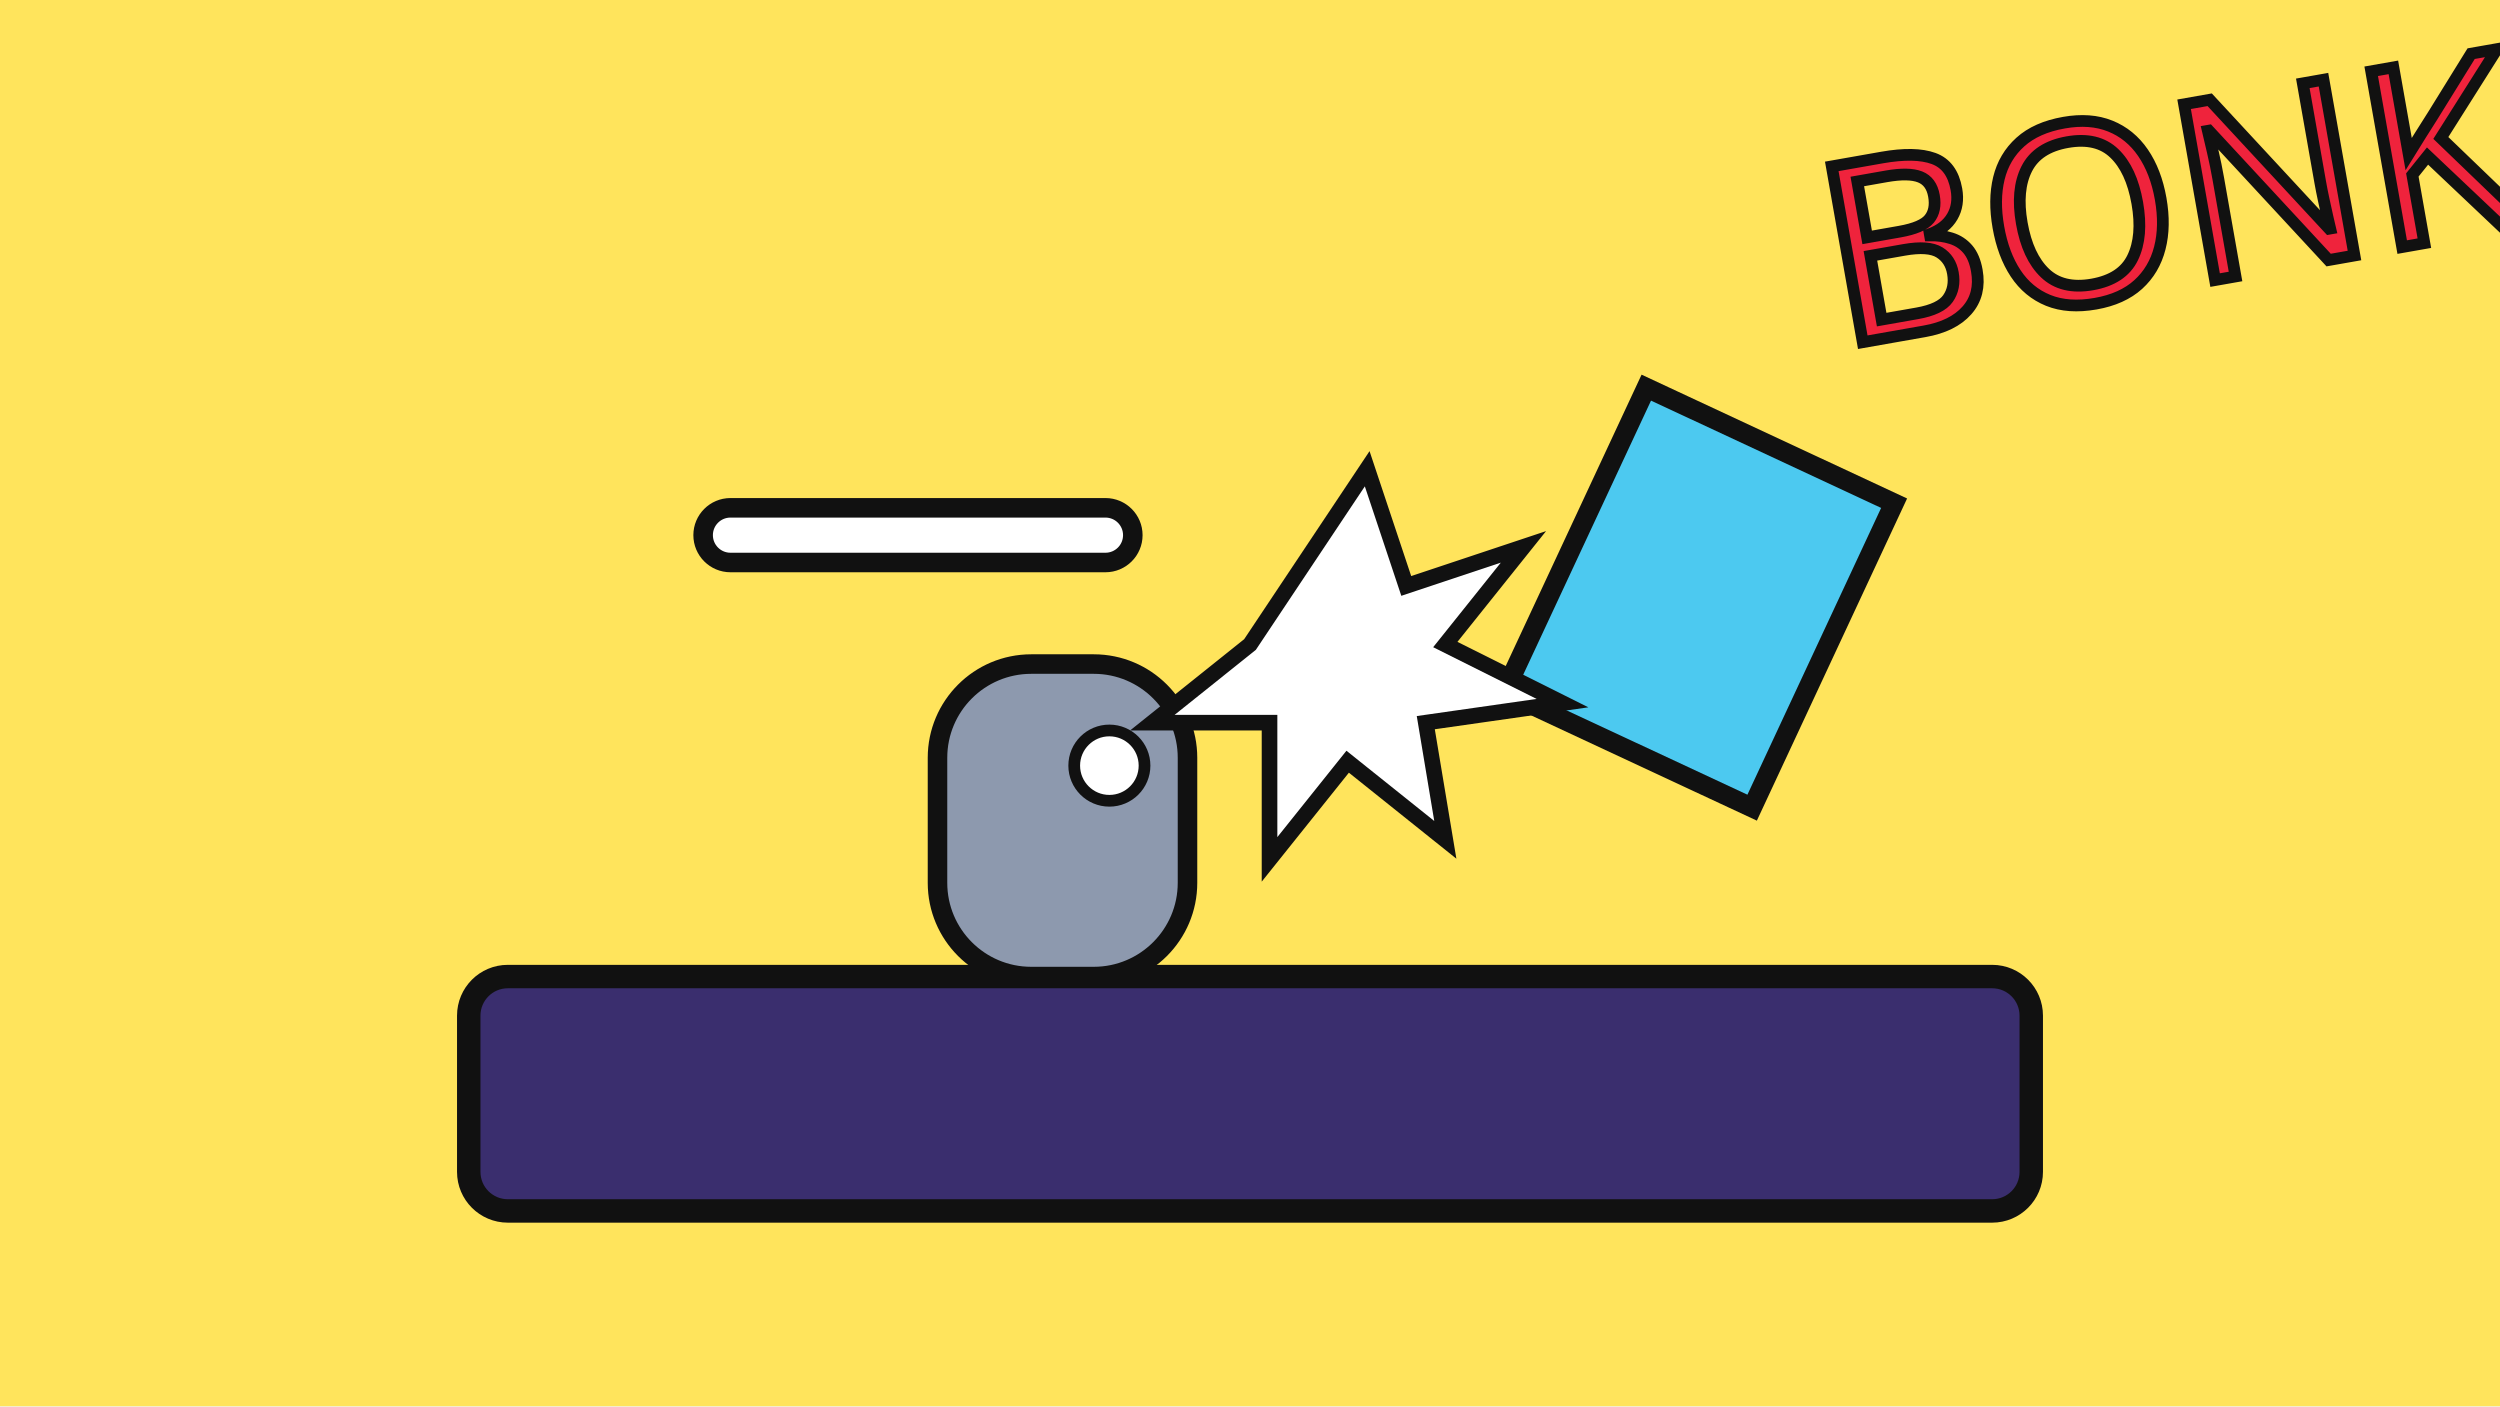
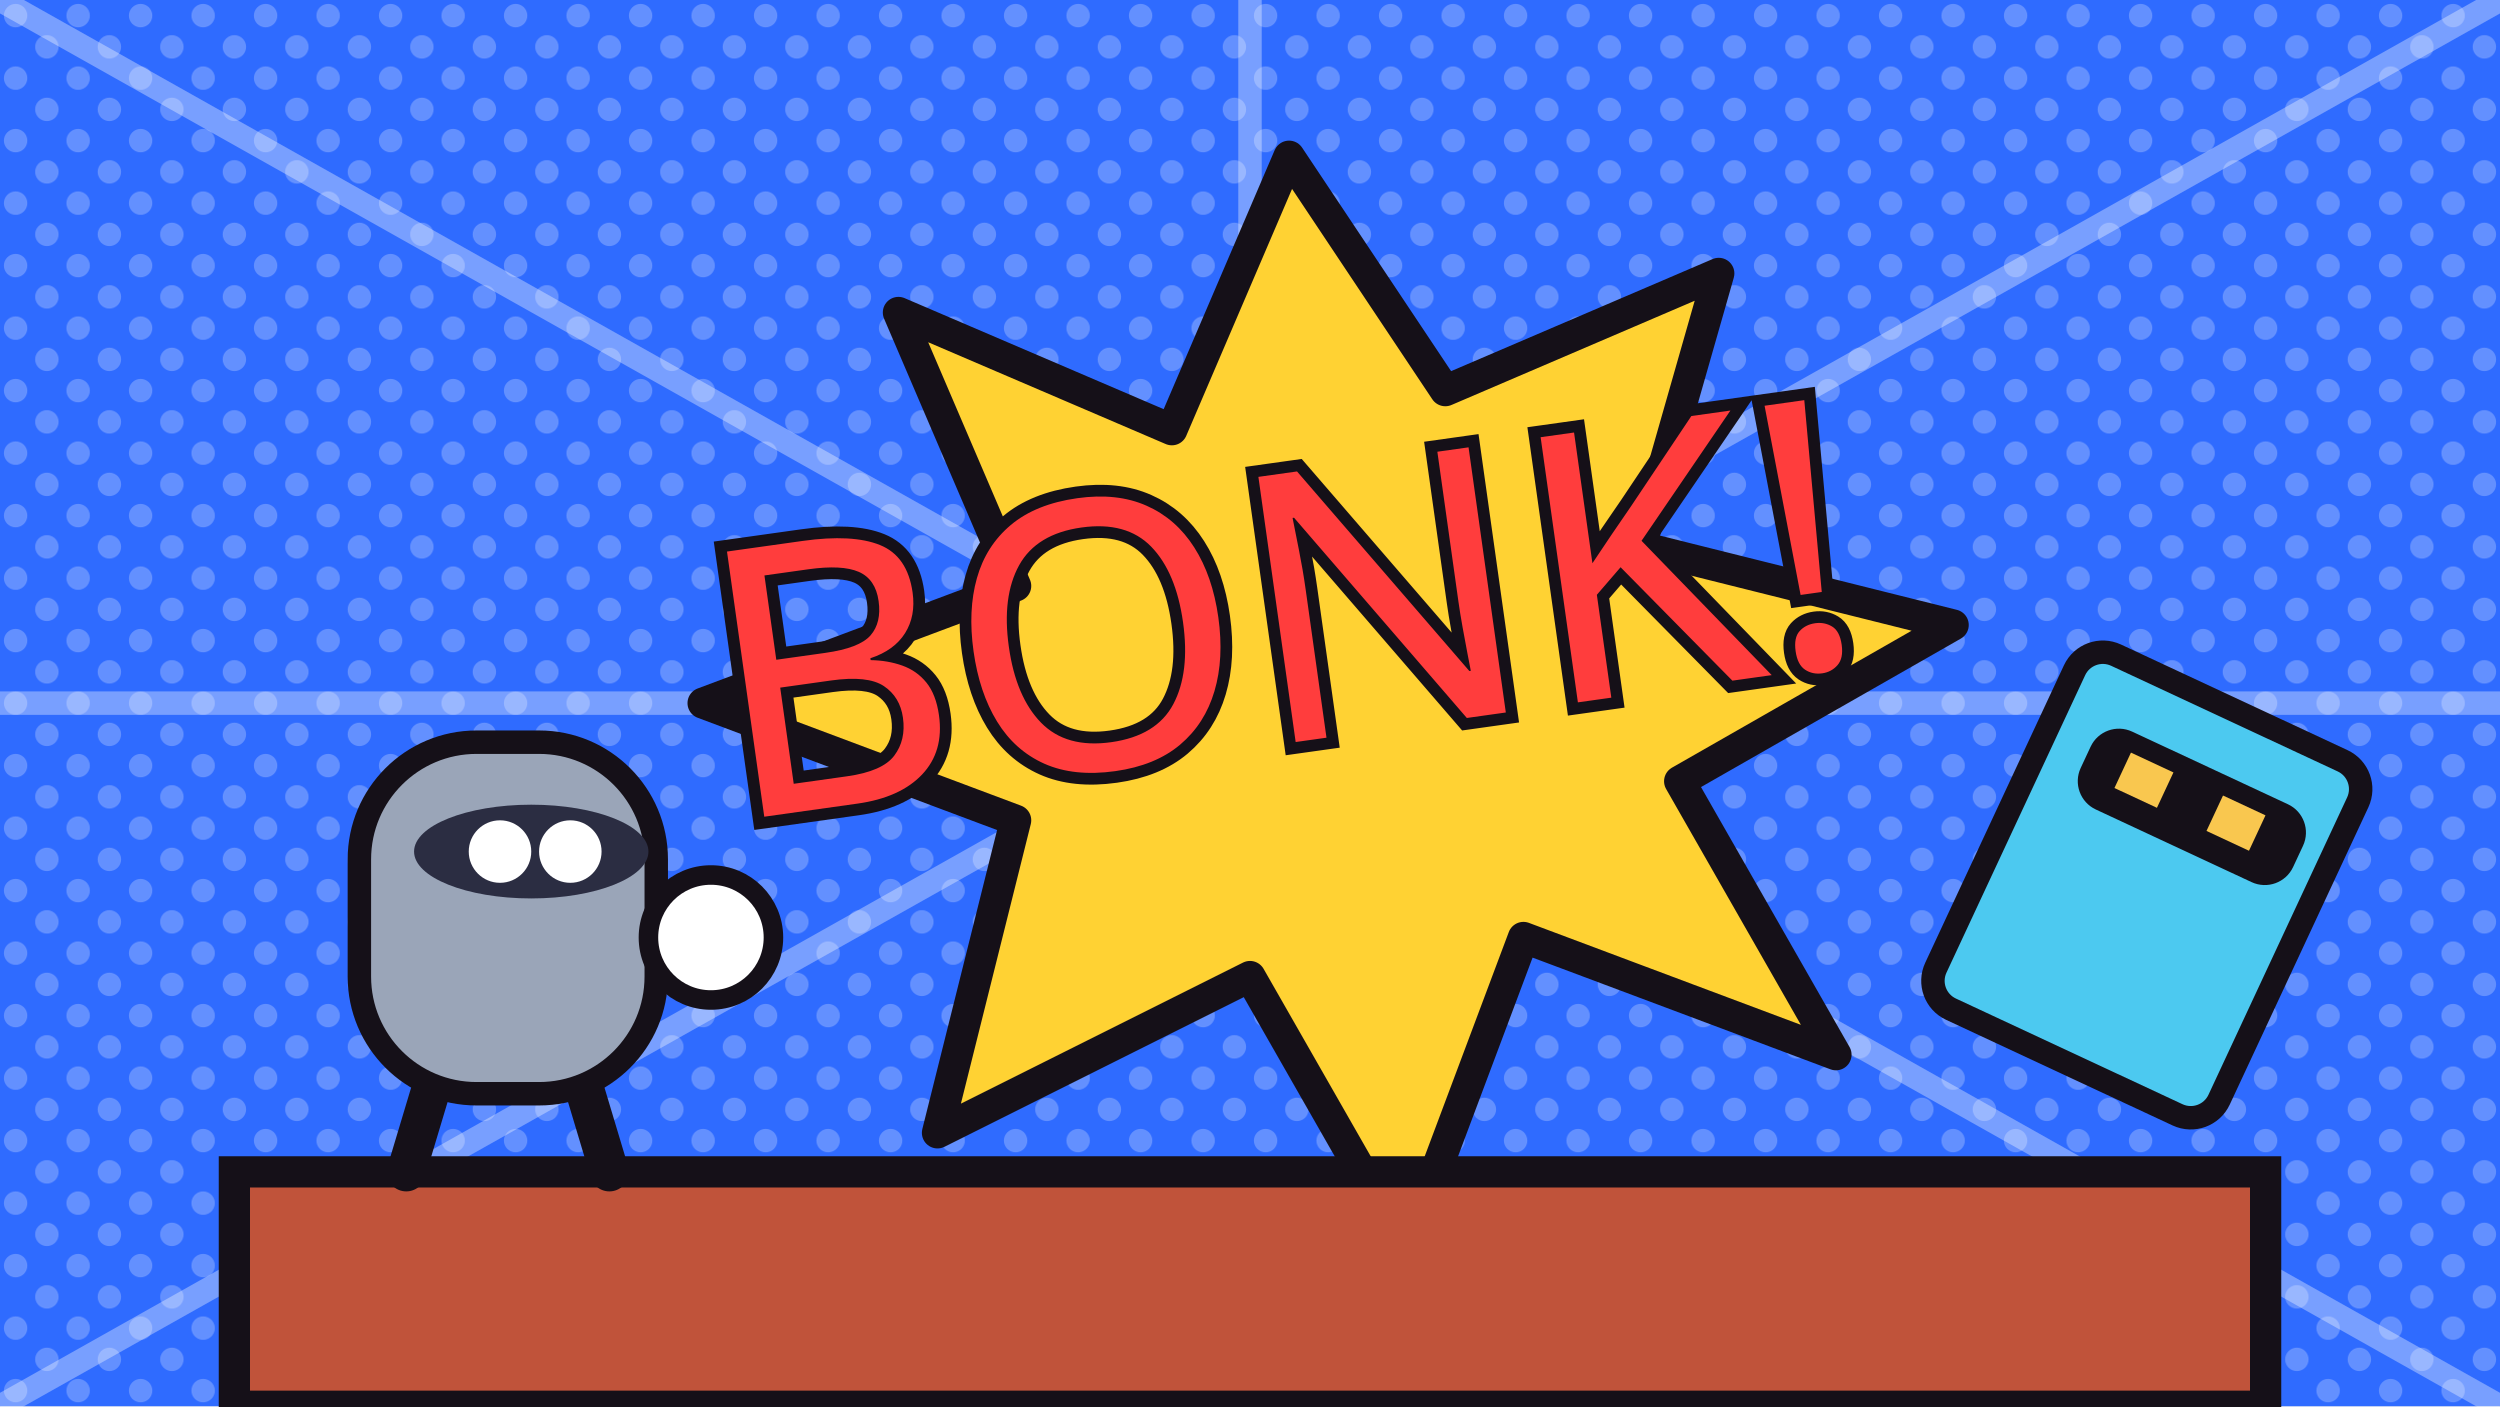
<svg xmlns="http://www.w3.org/2000/svg" viewBox="0 0 640 360">
-   <rect width="640" height="360" fill="#ffe45c" />
-   <rect x="120" y="250" width="400" height="60" rx="10" fill="#3a2e6e" stroke="#111" stroke-width="6" />
-   <rect x="180" y="130" width="110" height="14" rx="7" fill="#fff" stroke="#111" stroke-width="5" />
-   <rect x="240" y="170" width="64" height="80" rx="24" fill="#8d99ae" stroke="#111" stroke-width="5" />
-   <circle cx="284" cy="196" r="9" fill="#fff" stroke="#111" stroke-width="3" />
-   <rect x="400" y="110" width="70" height="86" fill="#4cc9f0" stroke="#111" stroke-width="5" transform="rotate(25 435 153)" />
-   <path d="M330 150l20-30 10 30 30-10-20 25 30 15-35 5 5 30-25-20-20 25 0-35-30 0 25-20z" fill="#fff" stroke="#111" stroke-width="4" />
-   <text x="470" y="80" font-family="Impact,sans-serif" font-size="64" fill="#ef233c" stroke="#111" stroke-width="3" transform="rotate(-10 520 80)">BONK!</text>
+   <defs>
+     <pattern id="d" width="16" height="16" patternUnits="userSpaceOnUse">
+       <circle cx="4" cy="4" r="3" fill="#fff" opacity=".25" />
+       <circle cx="12" cy="12" r="3" fill="#fff" opacity=".25" />
+     </pattern>
+   </defs>
+   <rect width="640" height="360" fill="#2f6bff" />
+   <rect width="640" height="360" fill="url(#d)" />
+   <g stroke="#fff" stroke-width="6" opacity=".35">
+     <path d="M320 180L0 0M320 180L640 0M320 180L0 360M320 180L640 360M320 180L320 0M320 180L0 180M320 180L640 180" />
+   </g>
+   <path d="M330 40l40 60 70-30-20 70 80 20-70 40 40 70-80-30-30 80-40-70-80 40 20-80-80-30 80-30-30-70 70 30z" fill="#ffd233" stroke="#151018" stroke-width="8" stroke-linejoin="round" />
+   <text x="330" y="190" text-anchor="middle" font-family="Bangers,Impact,sans-serif" font-size="96" fill="#ff3d3d" stroke="#151018" stroke-width="6" paint-order="stroke" transform="rotate(-8 330 170)">BONK!</text>
+   <rect x="60" y="300" width="520" height="60" fill="#c0533a" stroke="#151018" stroke-width="8" />
+   <g transform="translate(130 300)">
+     <rect x="-38" y="-110" width="76" height="90" rx="30" fill="#9aa5b8" stroke="#151018" stroke-width="6" />
+     <ellipse cx="6" cy="-82" rx="30" ry="12" fill="#2b2d42" />
+     <circle cx="-2" cy="-82" r="8" fill="#fff" />
+     <circle cx="16" cy="-82" r="8" fill="#fff" />
+     <path d="M-20 -20l-6 20M20 -20l6 20" stroke="#151018" stroke-width="10" stroke-linecap="round" />
+     <circle cx="52" cy="-60" r="16" fill="#fff" stroke="#151018" stroke-width="5" />
+   </g>
+   <g transform="translate(520 290) rotate(25)">
+     <rect x="-40" y="-120" width="80" height="100" rx="8" fill="#4cc9f0" stroke="#151018" stroke-width="6" />
+     <rect x="-28" y="-104" width="60" height="22" rx="8" fill="#151018" />
+     <rect x="-18" y="-99" width="12" height="10" fill="#f9c74f" />
+     <rect x="8" y="-99" width="12" height="10" fill="#f9c74f" />
+   </g>
</svg>
